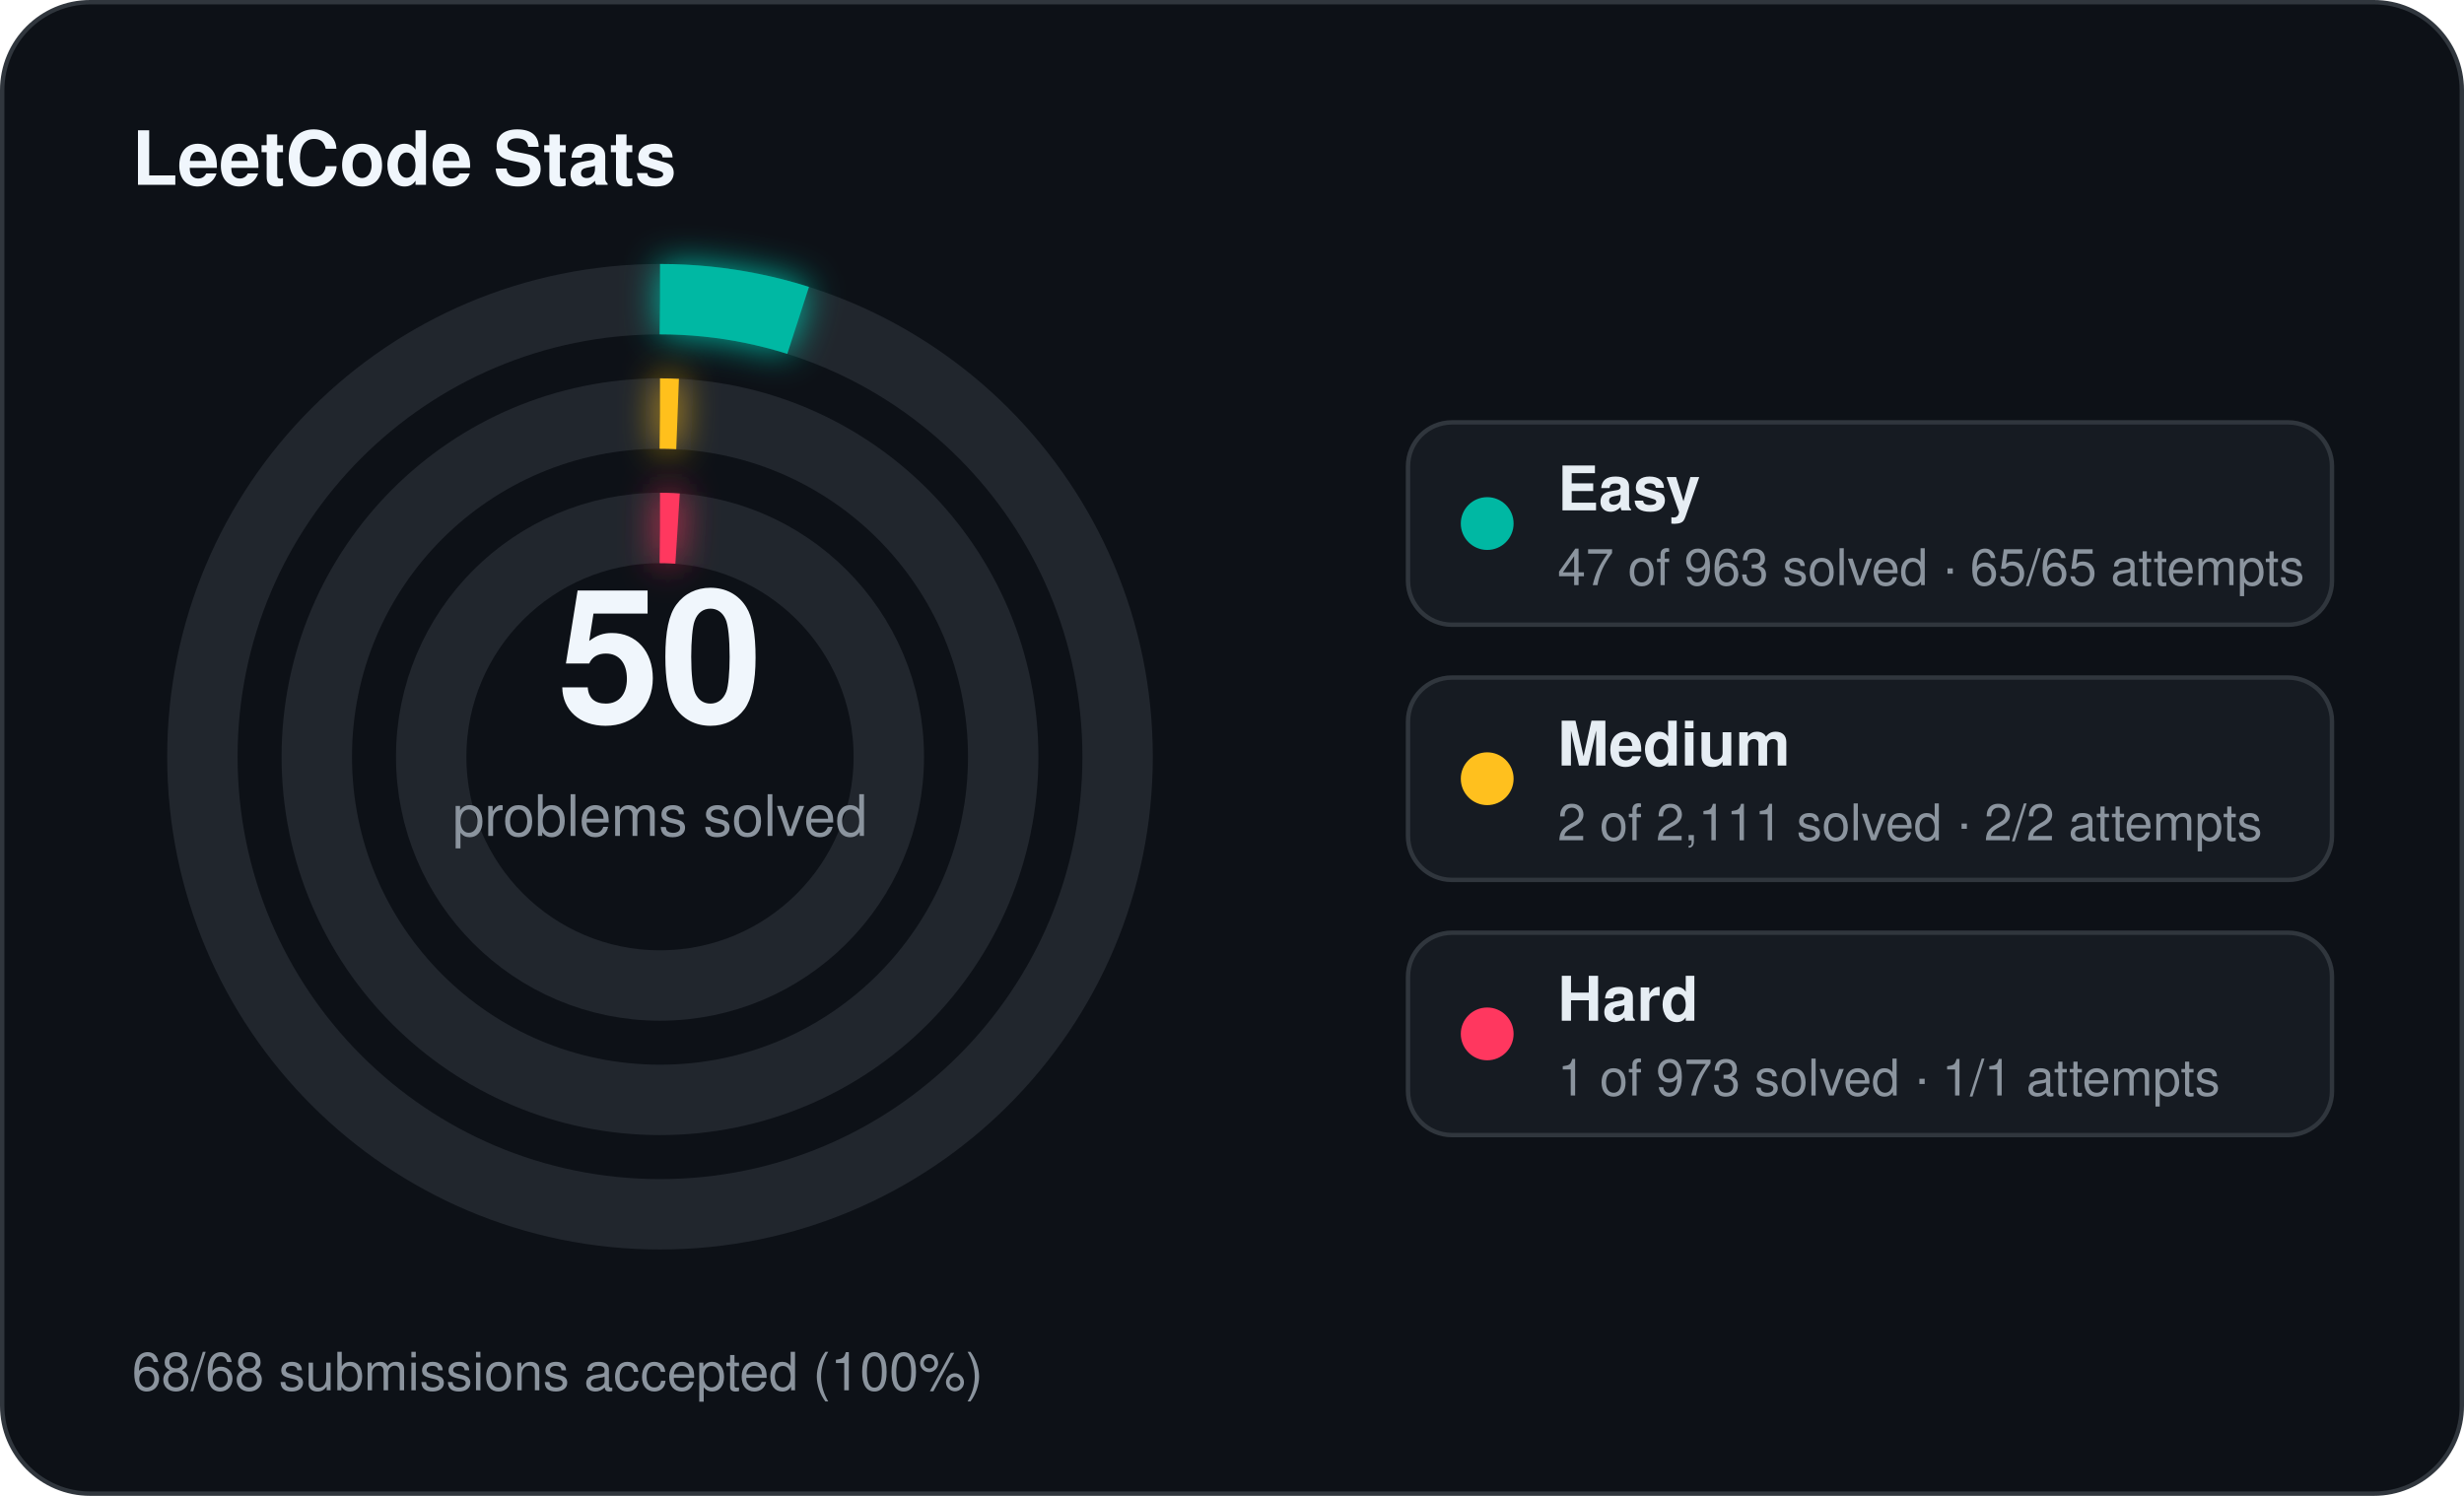
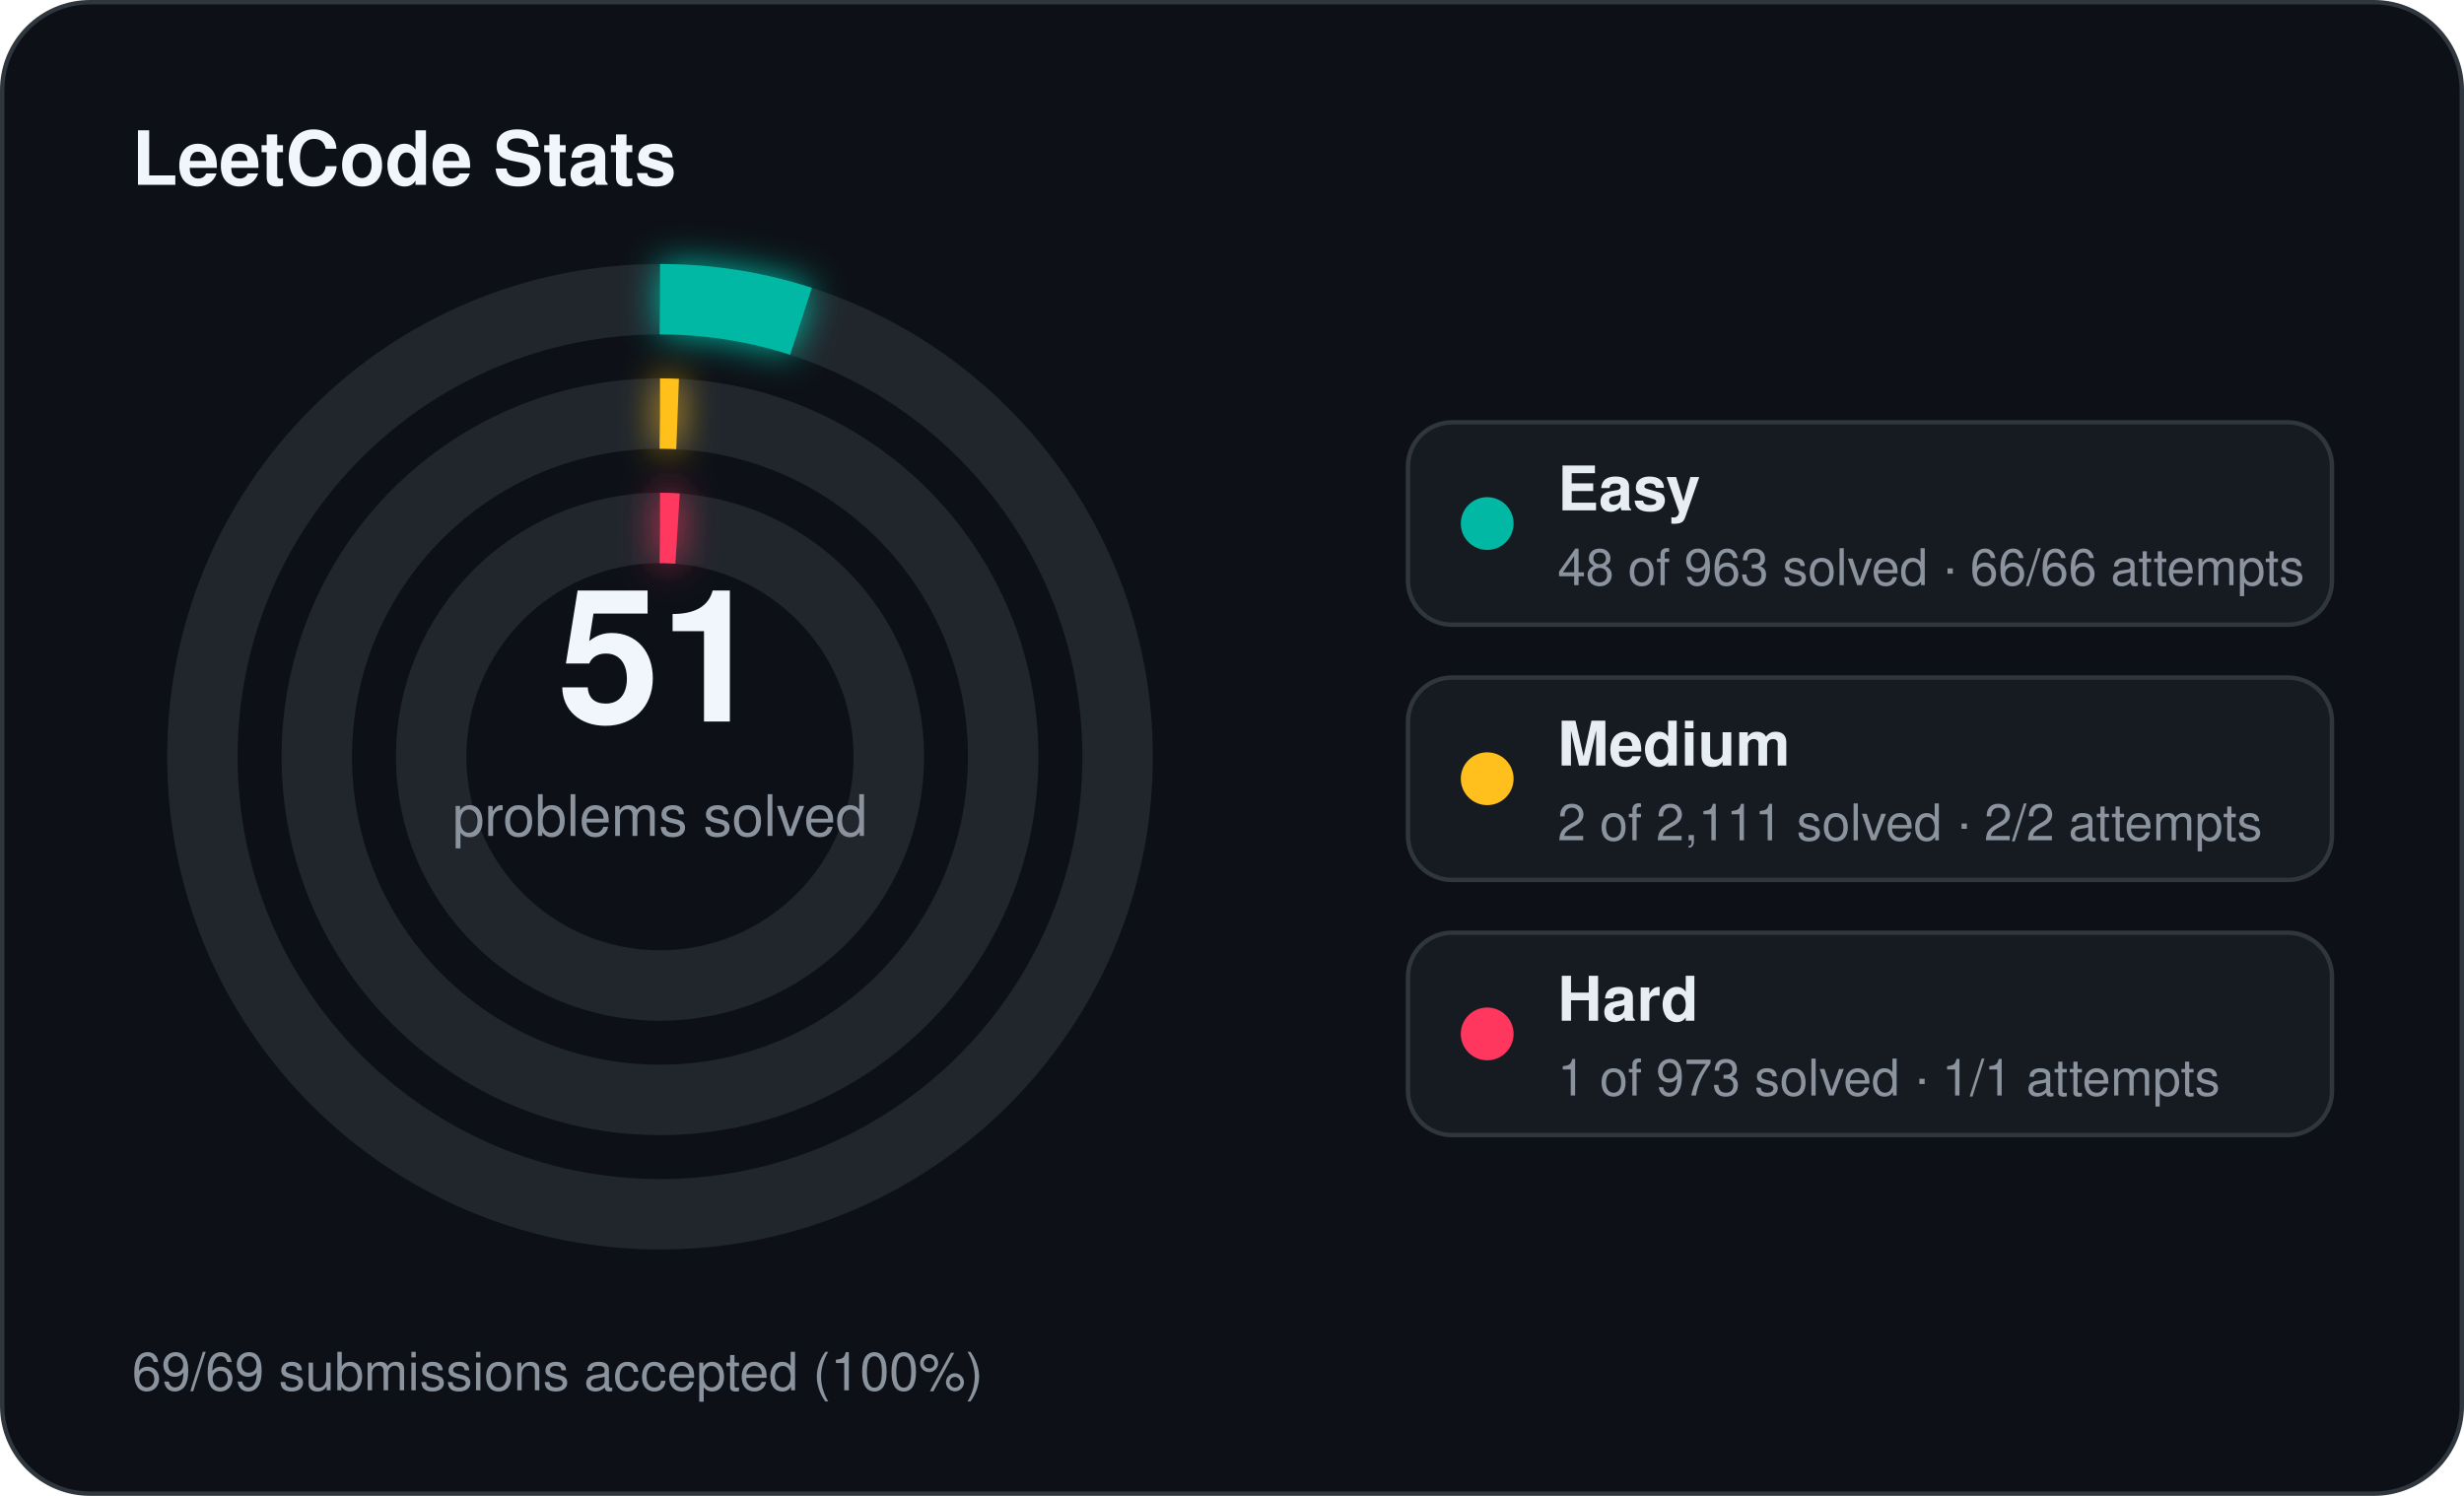
<svg xmlns="http://www.w3.org/2000/svg" width="560" height="340" viewBox="0 0 560 340">
  <defs>
    <filter id="stats-glow" x="-60%" y="-60%" width="220%" height="220%">
      <feGaussianBlur stdDeviation="4" result="blur" />
      <feMerge>
        <feMergeNode in="blur" />
        <feMergeNode in="SourceGraphic" />
      </feMerge>
    </filter>
  </defs>
  <rect x="0.5" y="0.5" width="559" height="339" rx="20" fill="#0d1117" stroke="#30363d" stroke-width="1" />
  <text x="30" y="42" fill="#f0f6fc" font-family="Segoe UI, Helvetica, Arial, sans-serif" font-size="17" font-weight="700">LeetCode Stats</text>
  <circle cx="150" cy="172" r="104" fill="none" stroke="#21262d" stroke-width="16" />
-   <circle cx="150" cy="172" r="104" fill="none" stroke="#00b8a3" stroke-width="16" stroke-linecap="butt" stroke-dasharray="31.89 653.45" transform="rotate(-90 150 172)" filter="url(#stats-glow)" />
+   <circle cx="150" cy="172" r="104" fill="none" stroke="#00b8a3" stroke-width="16" stroke-linecap="butt" stroke-dasharray="32.57 653.45" transform="rotate(-90 150 172)" filter="url(#stats-glow)" />
  <circle cx="150" cy="172" r="78" fill="none" stroke="#21262d" stroke-width="16" />
  <circle cx="150" cy="172" r="78" fill="none" stroke="#ffc01e" stroke-width="16" stroke-linecap="butt" stroke-dasharray="4.00 490.09" transform="rotate(-90 150 172)" filter="url(#stats-glow)" />
  <circle cx="150" cy="172" r="52" fill="none" stroke="#21262d" stroke-width="16" />
  <circle cx="150" cy="172" r="52" fill="none" stroke="#ff375f" stroke-width="16" stroke-linecap="butt" stroke-dasharray="4.00 326.73" transform="rotate(-90 150 172)" filter="url(#stats-glow)" />
-   <text x="150" y="164" text-anchor="middle" fill="#f0f6fc" font-family="Segoe UI, Helvetica, Arial, sans-serif" font-size="42" font-weight="700">50</text>
+   <text x="150" y="164" text-anchor="middle" fill="#f0f6fc" font-family="Segoe UI, Helvetica, Arial, sans-serif" font-size="42" font-weight="700">51</text>
  <text x="150" y="190" text-anchor="middle" fill="#8b949e" font-family="Segoe UI, Helvetica, Arial, sans-serif" font-size="13">problems solved</text>
  <rect x="320" y="96" width="210" height="46" rx="10" fill="#161b22" stroke="#30363d" stroke-width="1" />
  <circle cx="338" cy="119" r="6" fill="#00b8a3" />
  <text x="354" y="116" fill="#e6edf3" font-family="Segoe UI, Helvetica, Arial, sans-serif" font-size="14" font-weight="600">Easy</text>
-   <text x="354" y="133" fill="#8b949e" font-family="Segoe UI, Helvetica, Arial, sans-serif" font-size="11.5">47 of 963 solved · 65/65 attempts</text>
+   <text x="354" y="133" fill="#8b949e" font-family="Segoe UI, Helvetica, Arial, sans-serif" font-size="11.5">48 of 963 solved · 66/66 attempts</text>
  <rect x="320" y="154" width="210" height="46" rx="10" fill="#161b22" stroke="#30363d" stroke-width="1" />
  <circle cx="338" cy="177" r="6" fill="#ffc01e" />
  <text x="354" y="174" fill="#e6edf3" font-family="Segoe UI, Helvetica, Arial, sans-serif" font-size="14" font-weight="600">Medium</text>
  <text x="354" y="191" fill="#8b949e" font-family="Segoe UI, Helvetica, Arial, sans-serif" font-size="11.5">2 of 2,111 solved · 2/2 attempts</text>
  <rect x="320" y="212" width="210" height="46" rx="10" fill="#161b22" stroke="#30363d" stroke-width="1" />
  <circle cx="338" cy="235" r="6" fill="#ff375f" />
  <text x="354" y="232" fill="#e6edf3" font-family="Segoe UI, Helvetica, Arial, sans-serif" font-size="14" font-weight="600">Hard</text>
  <text x="354" y="249" fill="#8b949e" font-family="Segoe UI, Helvetica, Arial, sans-serif" font-size="11.5">1 of 973 solved · 1/1 attempts</text>
-   <text x="30" y="316" fill="#8b949e" font-family="Segoe UI, Helvetica, Arial, sans-serif" font-size="12">68/68 submissions accepted (100%)</text>
+   <text x="30" y="316" fill="#8b949e" font-family="Segoe UI, Helvetica, Arial, sans-serif" font-size="12">69/69 submissions accepted (100%)</text>
</svg>
